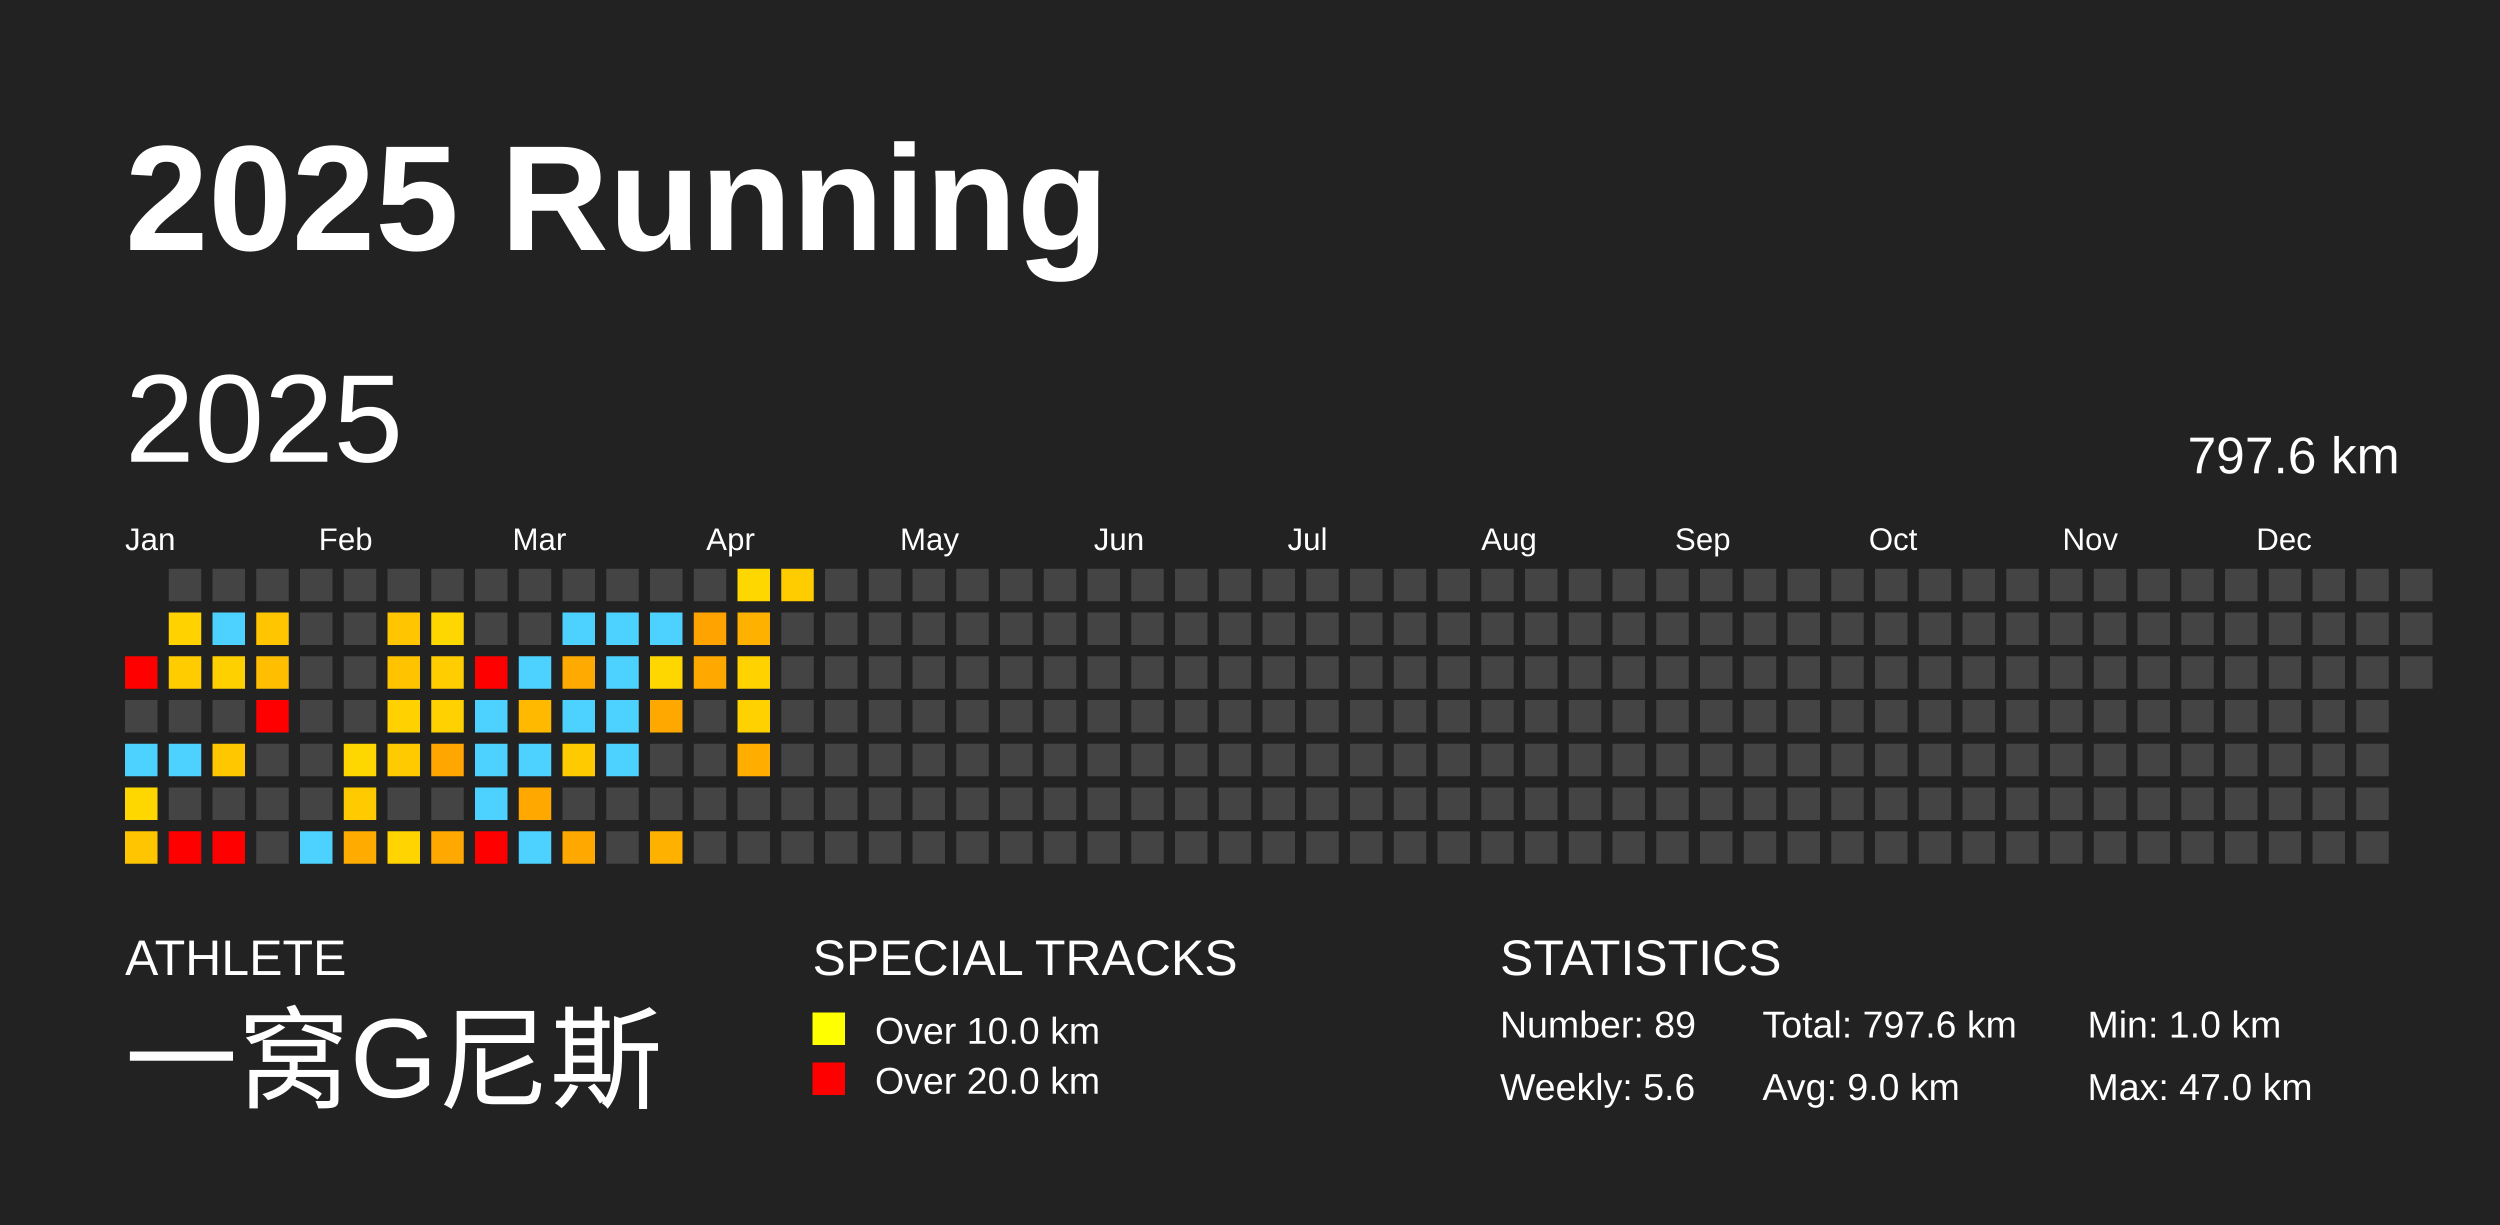
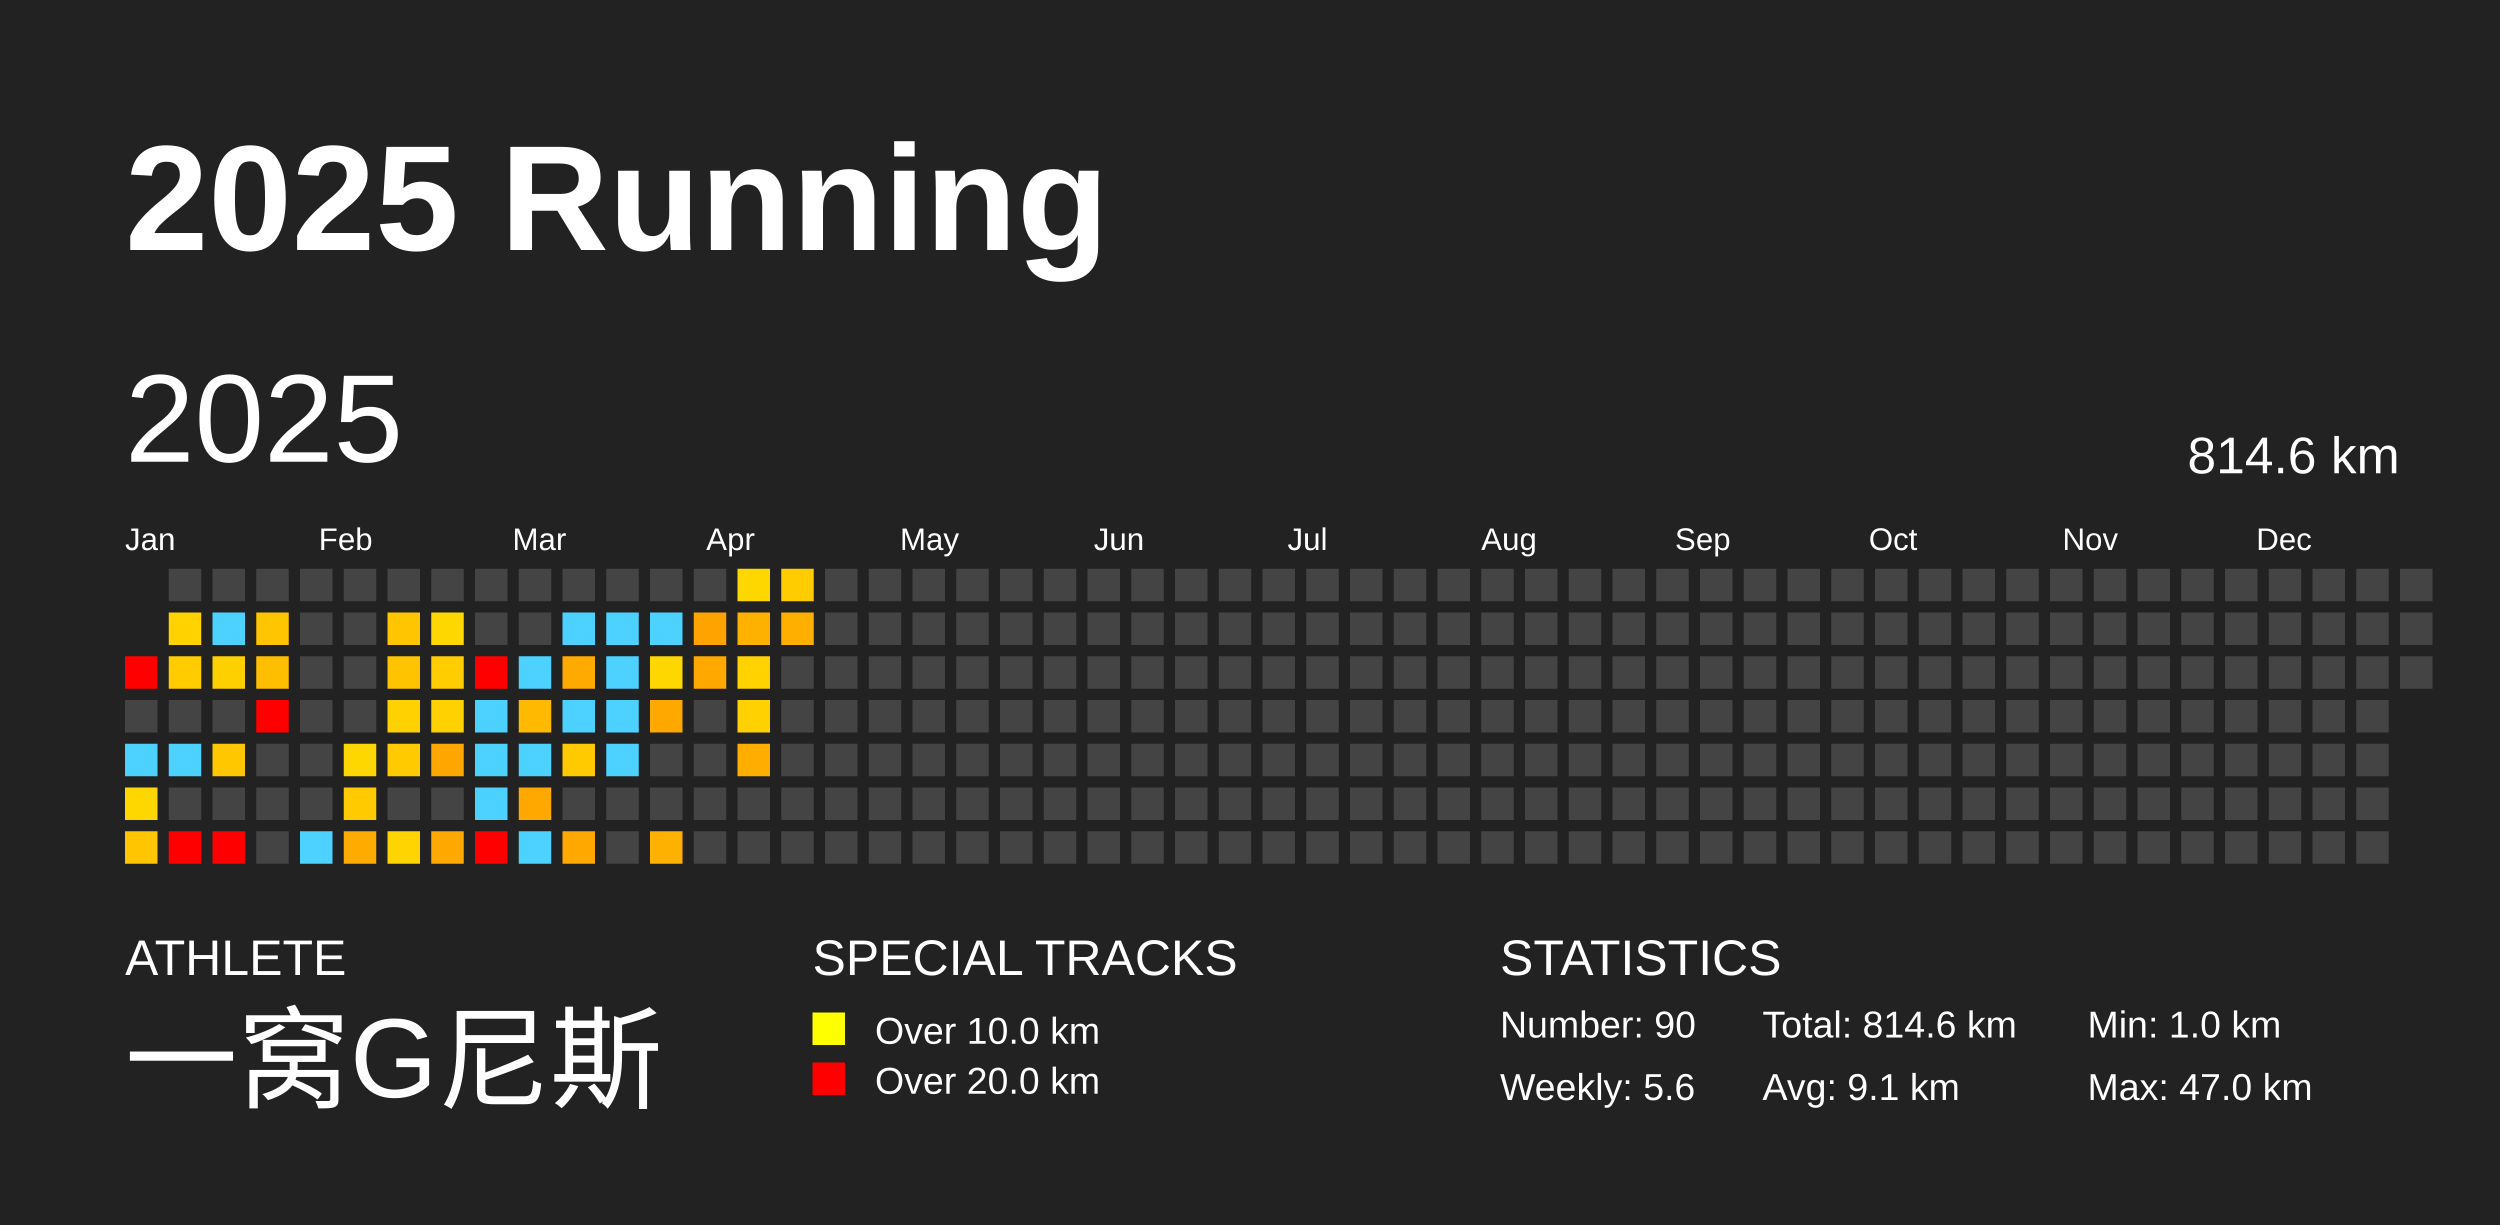
<svg xmlns="http://www.w3.org/2000/svg" baseProfile="full" height="98mm" version="1.1" viewBox="0,0,200,98" width="200mm">
  <defs />
  <rect fill="#222222" height="98" width="200" x="0" y="0" />
  <text fill="#FFFFFF" style="font-size:12px; font-family:Arial; font-weight:bold;" x="10" y="20">2025 Running</text>
  <text fill="#FFFFFF" style="font-size:4px; font-family:Arial" x="10" y="78">ATHLETE</text>
  <text fill="#FFFFFF" style="font-size:9px; font-family:Arial" x="10" y="88">一窝G尼斯</text>
  <text fill="#FFFFFF" style="font-size:4px; font-family:Arial" x="65" y="78">SPECIAL TRACKS</text>
  <rect fill="yellow" height="2.6" width="2.6" x="65" y="81" />
  <text fill="#FFFFFF" style="font-size:3px; font-family:Arial" x="70" y="83.5">Over 10.0 km</text>
  <rect fill="red" height="2.6" width="2.6" x="65" y="85" />
  <text fill="#FFFFFF" style="font-size:3px; font-family:Arial" x="70" y="87.5">Over 20.0 km</text>
  <text fill="#FFFFFF" style="font-size:4px; font-family:Arial" x="120" y="78">STATISTICS</text>
-   <text fill="#FFFFFF" style="font-size:3px; font-family:Arial" x="120" y="83">Number: 89</text>
+   <text fill="#FFFFFF" style="font-size:3px; font-family:Arial" x="120" y="83">Number: 90</text>
  <text fill="#FFFFFF" style="font-size:3px; font-family:Arial" x="120" y="88">Weekly: 5.6</text>
-   <text fill="#FFFFFF" style="font-size:3px; font-family:Arial" x="141" y="83">Total: 797.6 km</text>
-   <text fill="#FFFFFF" style="font-size:3px; font-family:Arial" x="141" y="88">Avg: 9.0 km</text>
+   <text fill="#FFFFFF" style="font-size:3px; font-family:Arial" x="141" y="83">Total: 814.6 km</text>
+   <text fill="#FFFFFF" style="font-size:3px; font-family:Arial" x="141" y="88">Avg: 9.1 km</text>
  <text fill="#FFFFFF" style="font-size:3px; font-family:Arial" x="167" y="83">Min: 1.0 km</text>
  <text fill="#FFFFFF" style="font-size:3px; font-family:Arial" x="167" y="88">Max: 47.0 km</text>
  <text dominant-baseline="hanging" fill="#FFFFFF" style="font-size:10.0px; font-family:Arial;" x="10" y="30">2025</text>
-   <text dominant-baseline="hanging" fill="#FFFFFF" style="font-size:4.125px; font-family:Arial;" x="175" y="35">797.6 km</text>
+   <text dominant-baseline="hanging" fill="#FFFFFF" style="font-size:4.125px; font-family:Arial;" x="175" y="35">814.6 km</text>
  <text fill="#FFFFFF" style="font-size:2.5px; font-family:Arial" x="10.0" y="44">Jan</text>
  <text fill="#FFFFFF" style="font-size:2.5px; font-family:Arial" x="25.5" y="44">Feb</text>
  <text fill="#FFFFFF" style="font-size:2.5px; font-family:Arial" x="41.0" y="44">Mar</text>
  <text fill="#FFFFFF" style="font-size:2.5px; font-family:Arial" x="56.5" y="44">Apr</text>
  <text fill="#FFFFFF" style="font-size:2.5px; font-family:Arial" x="72.0" y="44">May</text>
  <text fill="#FFFFFF" style="font-size:2.5px; font-family:Arial" x="87.5" y="44">Jun</text>
  <text fill="#FFFFFF" style="font-size:2.5px; font-family:Arial" x="103.0" y="44">Jul</text>
  <text fill="#FFFFFF" style="font-size:2.5px; font-family:Arial" x="118.5" y="44">Aug</text>
  <text fill="#FFFFFF" style="font-size:2.5px; font-family:Arial" x="134.0" y="44">Sep</text>
  <text fill="#FFFFFF" style="font-size:2.5px; font-family:Arial" x="149.5" y="44">Oct</text>
  <text fill="#FFFFFF" style="font-size:2.5px; font-family:Arial" x="165.0" y="44">Nov</text>
  <text fill="#FFFFFF" style="font-size:2.5px; font-family:Arial" x="180.5" y="44">Dec</text>
  <rect fill="red" height="2.6" width="2.6" x="10.0" y="52.5" />
  <rect fill="#444444" height="2.6" width="2.6" x="10.0" y="56.0" />
  <rect fill="#4dd2ff" height="2.6" width="2.6" x="10.0" y="59.5" />
  <rect fill="#ffd700" height="2.6" width="2.6" x="10.0" y="63.0" />
  <rect fill="#ffc500" height="2.6" width="2.6" x="10.0" y="66.5" />
  <rect fill="#444444" height="2.6" width="2.6" x="13.5" y="45.5" />
  <rect fill="#ffd200" height="2.6" width="2.6" x="13.5" y="49.0" />
  <rect fill="#ffcc00" height="2.6" width="2.6" x="13.5" y="52.5" />
  <rect fill="#444444" height="2.6" width="2.6" x="13.5" y="56.0" />
  <rect fill="#4dd2ff" height="2.6" width="2.6" x="13.5" y="59.5" />
  <rect fill="#444444" height="2.6" width="2.6" x="13.5" y="63.0" />
  <rect fill="red" height="2.6" width="2.6" x="13.5" y="66.5" />
  <rect fill="#444444" height="2.6" width="2.6" x="17.0" y="45.5" />
  <rect fill="#4dd2ff" height="2.6" width="2.6" x="17.0" y="49.0" />
  <rect fill="#ffd000" height="2.6" width="2.6" x="17.0" y="52.5" />
  <rect fill="#444444" height="2.6" width="2.6" x="17.0" y="56.0" />
  <rect fill="#ffc700" height="2.6" width="2.6" x="17.0" y="59.5" />
  <rect fill="#444444" height="2.6" width="2.6" x="17.0" y="63.0" />
  <rect fill="red" height="2.6" width="2.6" x="17.0" y="66.5" />
  <rect fill="#444444" height="2.6" width="2.6" x="20.5" y="45.5" />
  <rect fill="#ffc500" height="2.6" width="2.6" x="20.5" y="49.0" />
  <rect fill="#ffbf00" height="2.6" width="2.6" x="20.5" y="52.5" />
  <rect fill="red" height="2.6" width="2.6" x="20.5" y="56.0" />
  <rect fill="#444444" height="2.6" width="2.6" x="20.5" y="59.5" />
  <rect fill="#444444" height="2.6" width="2.6" x="20.5" y="63.0" />
  <rect fill="#444444" height="2.6" width="2.6" x="20.5" y="66.5" />
  <rect fill="#444444" height="2.6" width="2.6" x="24.0" y="45.5" />
  <rect fill="#444444" height="2.6" width="2.6" x="24.0" y="49.0" />
  <rect fill="#444444" height="2.6" width="2.6" x="24.0" y="52.5" />
  <rect fill="#444444" height="2.6" width="2.6" x="24.0" y="56.0" />
  <rect fill="#444444" height="2.6" width="2.6" x="24.0" y="59.5" />
  <rect fill="#444444" height="2.6" width="2.6" x="24.0" y="63.0" />
  <rect fill="#4dd2ff" height="2.6" width="2.6" x="24.0" y="66.5" />
  <rect fill="#444444" height="2.6" width="2.6" x="27.5" y="45.5" />
  <rect fill="#444444" height="2.6" width="2.6" x="27.5" y="49.0" />
  <rect fill="#444444" height="2.6" width="2.6" x="27.5" y="52.5" />
  <rect fill="#444444" height="2.6" width="2.6" x="27.5" y="56.0" />
  <rect fill="#ffd700" height="2.6" width="2.6" x="27.5" y="59.5" />
  <rect fill="#ffcb00" height="2.6" width="2.6" x="27.5" y="63.0" />
  <rect fill="#ffab00" height="2.6" width="2.6" x="27.5" y="66.5" />
  <rect fill="#444444" height="2.6" width="2.6" x="31.0" y="45.5" />
  <rect fill="#ffc500" height="2.6" width="2.6" x="31.0" y="49.0" />
  <rect fill="#ffc300" height="2.6" width="2.6" x="31.0" y="52.5" />
  <rect fill="#ffd100" height="2.6" width="2.6" x="31.0" y="56.0" />
  <rect fill="#ffcb00" height="2.6" width="2.6" x="31.0" y="59.5" />
  <rect fill="#444444" height="2.6" width="2.6" x="31.0" y="63.0" />
  <rect fill="#ffd400" height="2.6" width="2.6" x="31.0" y="66.5" />
  <rect fill="#444444" height="2.6" width="2.6" x="34.5" y="45.5" />
  <rect fill="#ffd700" height="2.6" width="2.6" x="34.5" y="49.0" />
  <rect fill="#ffcd00" height="2.6" width="2.6" x="34.5" y="52.5" />
  <rect fill="#ffd100" height="2.6" width="2.6" x="34.5" y="56.0" />
  <rect fill="#ffa700" height="2.6" width="2.6" x="34.5" y="59.5" />
  <rect fill="#444444" height="2.6" width="2.6" x="34.5" y="63.0" />
  <rect fill="#ffa900" height="2.6" width="2.6" x="34.5" y="66.5" />
  <rect fill="#444444" height="2.6" width="2.6" x="38.0" y="45.5" />
  <rect fill="#444444" height="2.6" width="2.6" x="38.0" y="49.0" />
  <rect fill="red" height="2.6" width="2.6" x="38.0" y="52.5" />
  <rect fill="#4dd2ff" height="2.6" width="2.6" x="38.0" y="56.0" />
  <rect fill="#4dd2ff" height="2.6" width="2.6" x="38.0" y="59.5" />
  <rect fill="#4dd2ff" height="2.6" width="2.6" x="38.0" y="63.0" />
  <rect fill="red" height="2.6" width="2.6" x="38.0" y="66.5" />
  <rect fill="#444444" height="2.6" width="2.6" x="41.5" y="45.5" />
  <rect fill="#444444" height="2.6" width="2.6" x="41.5" y="49.0" />
  <rect fill="#4dd2ff" height="2.6" width="2.6" x="41.5" y="52.5" />
  <rect fill="#ffba00" height="2.6" width="2.6" x="41.5" y="56.0" />
  <rect fill="#4dd2ff" height="2.6" width="2.6" x="41.5" y="59.5" />
  <rect fill="#ffa800" height="2.6" width="2.6" x="41.5" y="63.0" />
  <rect fill="#4dd2ff" height="2.6" width="2.6" x="41.5" y="66.5" />
  <rect fill="#444444" height="2.6" width="2.6" x="45.0" y="45.5" />
  <rect fill="#4dd2ff" height="2.6" width="2.6" x="45.0" y="49.0" />
  <rect fill="#ffaa00" height="2.6" width="2.6" x="45.0" y="52.5" />
  <rect fill="#4dd2ff" height="2.6" width="2.6" x="45.0" y="56.0" />
  <rect fill="#ffcb00" height="2.6" width="2.6" x="45.0" y="59.5" />
  <rect fill="#444444" height="2.6" width="2.6" x="45.0" y="63.0" />
  <rect fill="#ffa900" height="2.6" width="2.6" x="45.0" y="66.5" />
  <rect fill="#444444" height="2.6" width="2.6" x="48.5" y="45.5" />
  <rect fill="#4dd2ff" height="2.6" width="2.6" x="48.5" y="49.0" />
  <rect fill="#4dd2ff" height="2.6" width="2.6" x="48.5" y="52.5" />
  <rect fill="#4dd2ff" height="2.6" width="2.6" x="48.5" y="56.0" />
  <rect fill="#4dd2ff" height="2.6" width="2.6" x="48.5" y="59.5" />
  <rect fill="#444444" height="2.6" width="2.6" x="48.5" y="63.0" />
  <rect fill="#444444" height="2.6" width="2.6" x="48.5" y="66.5" />
  <rect fill="#444444" height="2.6" width="2.6" x="52.0" y="45.5" />
  <rect fill="#4dd2ff" height="2.6" width="2.6" x="52.0" y="49.0" />
  <rect fill="#ffd700" height="2.6" width="2.6" x="52.0" y="52.5" />
  <rect fill="#ffa900" height="2.6" width="2.6" x="52.0" y="56.0" />
  <rect fill="#444444" height="2.6" width="2.6" x="52.0" y="59.5" />
  <rect fill="#444444" height="2.6" width="2.6" x="52.0" y="63.0" />
  <rect fill="#ffb100" height="2.6" width="2.6" x="52.0" y="66.5" />
  <rect fill="#444444" height="2.6" width="2.6" x="55.5" y="45.5" />
  <rect fill="#ffa300" height="2.6" width="2.6" x="55.5" y="49.0" />
  <rect fill="#ffa800" height="2.6" width="2.6" x="55.5" y="52.5" />
  <rect fill="#444444" height="2.6" width="2.6" x="55.5" y="56.0" />
  <rect fill="#444444" height="2.6" width="2.6" x="55.5" y="59.5" />
  <rect fill="#444444" height="2.6" width="2.6" x="55.5" y="63.0" />
  <rect fill="#444444" height="2.6" width="2.6" x="55.5" y="66.5" />
  <rect fill="#ffd700" height="2.6" width="2.6" x="59.0" y="45.5" />
  <rect fill="#ffb100" height="2.6" width="2.6" x="59.0" y="49.0" />
  <rect fill="#ffd200" height="2.6" width="2.6" x="59.0" y="52.5" />
  <rect fill="#ffd100" height="2.6" width="2.6" x="59.0" y="56.0" />
  <rect fill="#ffae00" height="2.6" width="2.6" x="59.0" y="59.5" />
  <rect fill="#444444" height="2.6" width="2.6" x="59.0" y="63.0" />
  <rect fill="#444444" height="2.6" width="2.6" x="59.0" y="66.5" />
  <rect fill="#ffcc00" height="2.6" width="2.6" x="62.5" y="45.5" />
-   <rect fill="#444444" height="2.6" width="2.6" x="62.5" y="49.0" />
+   <rect fill="#ffaf00" height="2.6" width="2.6" x="62.5" y="49.0" />
  <rect fill="#444444" height="2.6" width="2.6" x="62.5" y="52.5" />
  <rect fill="#444444" height="2.6" width="2.6" x="62.5" y="56.0" />
  <rect fill="#444444" height="2.6" width="2.6" x="62.5" y="59.5" />
  <rect fill="#444444" height="2.6" width="2.6" x="62.5" y="63.0" />
  <rect fill="#444444" height="2.6" width="2.6" x="62.5" y="66.5" />
  <rect fill="#444444" height="2.6" width="2.6" x="66.0" y="45.5" />
  <rect fill="#444444" height="2.6" width="2.6" x="66.0" y="49.0" />
  <rect fill="#444444" height="2.6" width="2.6" x="66.0" y="52.5" />
  <rect fill="#444444" height="2.6" width="2.6" x="66.0" y="56.0" />
  <rect fill="#444444" height="2.6" width="2.6" x="66.0" y="59.5" />
  <rect fill="#444444" height="2.6" width="2.6" x="66.0" y="63.0" />
  <rect fill="#444444" height="2.6" width="2.6" x="66.0" y="66.5" />
  <rect fill="#444444" height="2.6" width="2.6" x="69.5" y="45.5" />
  <rect fill="#444444" height="2.6" width="2.6" x="69.5" y="49.0" />
  <rect fill="#444444" height="2.6" width="2.6" x="69.5" y="52.5" />
  <rect fill="#444444" height="2.6" width="2.6" x="69.5" y="56.0" />
  <rect fill="#444444" height="2.6" width="2.6" x="69.5" y="59.5" />
  <rect fill="#444444" height="2.6" width="2.6" x="69.5" y="63.0" />
  <rect fill="#444444" height="2.6" width="2.6" x="69.5" y="66.5" />
  <rect fill="#444444" height="2.6" width="2.6" x="73.0" y="45.5" />
  <rect fill="#444444" height="2.6" width="2.6" x="73.0" y="49.0" />
  <rect fill="#444444" height="2.6" width="2.6" x="73.0" y="52.5" />
  <rect fill="#444444" height="2.6" width="2.6" x="73.0" y="56.0" />
  <rect fill="#444444" height="2.6" width="2.6" x="73.0" y="59.5" />
  <rect fill="#444444" height="2.6" width="2.6" x="73.0" y="63.0" />
  <rect fill="#444444" height="2.6" width="2.6" x="73.0" y="66.5" />
  <rect fill="#444444" height="2.6" width="2.6" x="76.5" y="45.5" />
  <rect fill="#444444" height="2.6" width="2.6" x="76.5" y="49.0" />
  <rect fill="#444444" height="2.6" width="2.6" x="76.5" y="52.5" />
  <rect fill="#444444" height="2.6" width="2.6" x="76.5" y="56.0" />
  <rect fill="#444444" height="2.6" width="2.6" x="76.5" y="59.5" />
  <rect fill="#444444" height="2.6" width="2.6" x="76.5" y="63.0" />
  <rect fill="#444444" height="2.6" width="2.6" x="76.5" y="66.5" />
  <rect fill="#444444" height="2.6" width="2.6" x="80.0" y="45.5" />
  <rect fill="#444444" height="2.6" width="2.6" x="80.0" y="49.0" />
  <rect fill="#444444" height="2.6" width="2.6" x="80.0" y="52.5" />
  <rect fill="#444444" height="2.6" width="2.6" x="80.0" y="56.0" />
  <rect fill="#444444" height="2.6" width="2.6" x="80.0" y="59.5" />
  <rect fill="#444444" height="2.6" width="2.6" x="80.0" y="63.0" />
  <rect fill="#444444" height="2.6" width="2.6" x="80.0" y="66.5" />
  <rect fill="#444444" height="2.6" width="2.6" x="83.5" y="45.5" />
  <rect fill="#444444" height="2.6" width="2.6" x="83.5" y="49.0" />
  <rect fill="#444444" height="2.6" width="2.6" x="83.5" y="52.5" />
  <rect fill="#444444" height="2.6" width="2.6" x="83.5" y="56.0" />
  <rect fill="#444444" height="2.6" width="2.6" x="83.5" y="59.5" />
  <rect fill="#444444" height="2.6" width="2.6" x="83.5" y="63.0" />
  <rect fill="#444444" height="2.6" width="2.6" x="83.5" y="66.5" />
  <rect fill="#444444" height="2.6" width="2.6" x="87.0" y="45.5" />
  <rect fill="#444444" height="2.6" width="2.6" x="87.0" y="49.0" />
  <rect fill="#444444" height="2.6" width="2.6" x="87.0" y="52.5" />
  <rect fill="#444444" height="2.6" width="2.6" x="87.0" y="56.0" />
  <rect fill="#444444" height="2.6" width="2.6" x="87.0" y="59.5" />
  <rect fill="#444444" height="2.6" width="2.6" x="87.0" y="63.0" />
  <rect fill="#444444" height="2.6" width="2.6" x="87.0" y="66.5" />
  <rect fill="#444444" height="2.6" width="2.6" x="90.5" y="45.5" />
  <rect fill="#444444" height="2.6" width="2.6" x="90.5" y="49.0" />
  <rect fill="#444444" height="2.6" width="2.6" x="90.5" y="52.5" />
  <rect fill="#444444" height="2.6" width="2.6" x="90.5" y="56.0" />
  <rect fill="#444444" height="2.6" width="2.6" x="90.5" y="59.5" />
  <rect fill="#444444" height="2.6" width="2.6" x="90.5" y="63.0" />
  <rect fill="#444444" height="2.6" width="2.6" x="90.5" y="66.5" />
  <rect fill="#444444" height="2.6" width="2.6" x="94.0" y="45.5" />
  <rect fill="#444444" height="2.6" width="2.6" x="94.0" y="49.0" />
  <rect fill="#444444" height="2.6" width="2.6" x="94.0" y="52.5" />
  <rect fill="#444444" height="2.6" width="2.6" x="94.0" y="56.0" />
  <rect fill="#444444" height="2.6" width="2.6" x="94.0" y="59.5" />
  <rect fill="#444444" height="2.6" width="2.6" x="94.0" y="63.0" />
  <rect fill="#444444" height="2.6" width="2.6" x="94.0" y="66.5" />
  <rect fill="#444444" height="2.6" width="2.6" x="97.5" y="45.5" />
  <rect fill="#444444" height="2.6" width="2.6" x="97.5" y="49.0" />
  <rect fill="#444444" height="2.6" width="2.6" x="97.5" y="52.5" />
  <rect fill="#444444" height="2.6" width="2.6" x="97.5" y="56.0" />
  <rect fill="#444444" height="2.6" width="2.6" x="97.5" y="59.5" />
  <rect fill="#444444" height="2.6" width="2.6" x="97.5" y="63.0" />
  <rect fill="#444444" height="2.6" width="2.6" x="97.5" y="66.5" />
  <rect fill="#444444" height="2.6" width="2.6" x="101.0" y="45.5" />
  <rect fill="#444444" height="2.6" width="2.6" x="101.0" y="49.0" />
  <rect fill="#444444" height="2.6" width="2.6" x="101.0" y="52.5" />
  <rect fill="#444444" height="2.6" width="2.6" x="101.0" y="56.0" />
  <rect fill="#444444" height="2.6" width="2.6" x="101.0" y="59.5" />
  <rect fill="#444444" height="2.6" width="2.6" x="101.0" y="63.0" />
  <rect fill="#444444" height="2.6" width="2.6" x="101.0" y="66.5" />
  <rect fill="#444444" height="2.6" width="2.6" x="104.5" y="45.5" />
  <rect fill="#444444" height="2.6" width="2.6" x="104.5" y="49.0" />
  <rect fill="#444444" height="2.6" width="2.6" x="104.5" y="52.5" />
  <rect fill="#444444" height="2.6" width="2.6" x="104.5" y="56.0" />
  <rect fill="#444444" height="2.6" width="2.6" x="104.5" y="59.5" />
  <rect fill="#444444" height="2.6" width="2.6" x="104.5" y="63.0" />
  <rect fill="#444444" height="2.6" width="2.6" x="104.5" y="66.5" />
  <rect fill="#444444" height="2.6" width="2.6" x="108.0" y="45.5" />
  <rect fill="#444444" height="2.6" width="2.6" x="108.0" y="49.0" />
  <rect fill="#444444" height="2.6" width="2.6" x="108.0" y="52.5" />
  <rect fill="#444444" height="2.6" width="2.6" x="108.0" y="56.0" />
  <rect fill="#444444" height="2.6" width="2.6" x="108.0" y="59.5" />
  <rect fill="#444444" height="2.6" width="2.6" x="108.0" y="63.0" />
  <rect fill="#444444" height="2.6" width="2.6" x="108.0" y="66.5" />
  <rect fill="#444444" height="2.6" width="2.6" x="111.5" y="45.5" />
  <rect fill="#444444" height="2.6" width="2.6" x="111.5" y="49.0" />
  <rect fill="#444444" height="2.6" width="2.6" x="111.5" y="52.5" />
  <rect fill="#444444" height="2.6" width="2.6" x="111.5" y="56.0" />
  <rect fill="#444444" height="2.6" width="2.6" x="111.5" y="59.5" />
  <rect fill="#444444" height="2.6" width="2.6" x="111.5" y="63.0" />
  <rect fill="#444444" height="2.6" width="2.6" x="111.5" y="66.5" />
  <rect fill="#444444" height="2.6" width="2.6" x="115.0" y="45.5" />
  <rect fill="#444444" height="2.6" width="2.6" x="115.0" y="49.0" />
  <rect fill="#444444" height="2.6" width="2.6" x="115.0" y="52.5" />
  <rect fill="#444444" height="2.6" width="2.6" x="115.0" y="56.0" />
  <rect fill="#444444" height="2.6" width="2.6" x="115.0" y="59.5" />
  <rect fill="#444444" height="2.6" width="2.6" x="115.0" y="63.0" />
  <rect fill="#444444" height="2.6" width="2.6" x="115.0" y="66.5" />
  <rect fill="#444444" height="2.6" width="2.6" x="118.5" y="45.5" />
  <rect fill="#444444" height="2.6" width="2.6" x="118.5" y="49.0" />
  <rect fill="#444444" height="2.6" width="2.6" x="118.5" y="52.5" />
  <rect fill="#444444" height="2.6" width="2.6" x="118.5" y="56.0" />
  <rect fill="#444444" height="2.6" width="2.6" x="118.5" y="59.5" />
  <rect fill="#444444" height="2.6" width="2.6" x="118.5" y="63.0" />
  <rect fill="#444444" height="2.6" width="2.6" x="118.5" y="66.5" />
  <rect fill="#444444" height="2.6" width="2.6" x="122.0" y="45.5" />
  <rect fill="#444444" height="2.6" width="2.6" x="122.0" y="49.0" />
  <rect fill="#444444" height="2.6" width="2.6" x="122.0" y="52.5" />
  <rect fill="#444444" height="2.6" width="2.6" x="122.0" y="56.0" />
  <rect fill="#444444" height="2.6" width="2.6" x="122.0" y="59.5" />
  <rect fill="#444444" height="2.6" width="2.6" x="122.0" y="63.0" />
  <rect fill="#444444" height="2.6" width="2.6" x="122.0" y="66.5" />
  <rect fill="#444444" height="2.6" width="2.6" x="125.5" y="45.5" />
  <rect fill="#444444" height="2.6" width="2.6" x="125.5" y="49.0" />
  <rect fill="#444444" height="2.6" width="2.6" x="125.5" y="52.5" />
  <rect fill="#444444" height="2.6" width="2.6" x="125.5" y="56.0" />
  <rect fill="#444444" height="2.6" width="2.6" x="125.5" y="59.5" />
  <rect fill="#444444" height="2.6" width="2.6" x="125.5" y="63.0" />
  <rect fill="#444444" height="2.6" width="2.6" x="125.5" y="66.5" />
  <rect fill="#444444" height="2.6" width="2.6" x="129.0" y="45.5" />
  <rect fill="#444444" height="2.6" width="2.6" x="129.0" y="49.0" />
  <rect fill="#444444" height="2.6" width="2.6" x="129.0" y="52.5" />
  <rect fill="#444444" height="2.6" width="2.6" x="129.0" y="56.0" />
  <rect fill="#444444" height="2.6" width="2.6" x="129.0" y="59.5" />
  <rect fill="#444444" height="2.6" width="2.6" x="129.0" y="63.0" />
  <rect fill="#444444" height="2.6" width="2.6" x="129.0" y="66.5" />
  <rect fill="#444444" height="2.6" width="2.6" x="132.5" y="45.5" />
  <rect fill="#444444" height="2.6" width="2.6" x="132.5" y="49.0" />
  <rect fill="#444444" height="2.6" width="2.6" x="132.5" y="52.5" />
  <rect fill="#444444" height="2.6" width="2.6" x="132.5" y="56.0" />
  <rect fill="#444444" height="2.6" width="2.6" x="132.5" y="59.5" />
  <rect fill="#444444" height="2.6" width="2.6" x="132.5" y="63.0" />
  <rect fill="#444444" height="2.6" width="2.6" x="132.5" y="66.5" />
  <rect fill="#444444" height="2.6" width="2.6" x="136.0" y="45.5" />
  <rect fill="#444444" height="2.6" width="2.6" x="136.0" y="49.0" />
  <rect fill="#444444" height="2.6" width="2.6" x="136.0" y="52.5" />
  <rect fill="#444444" height="2.6" width="2.6" x="136.0" y="56.0" />
  <rect fill="#444444" height="2.6" width="2.6" x="136.0" y="59.5" />
  <rect fill="#444444" height="2.6" width="2.6" x="136.0" y="63.0" />
  <rect fill="#444444" height="2.6" width="2.6" x="136.0" y="66.5" />
  <rect fill="#444444" height="2.6" width="2.6" x="139.5" y="45.5" />
  <rect fill="#444444" height="2.6" width="2.6" x="139.5" y="49.0" />
  <rect fill="#444444" height="2.6" width="2.6" x="139.5" y="52.5" />
  <rect fill="#444444" height="2.6" width="2.6" x="139.5" y="56.0" />
  <rect fill="#444444" height="2.6" width="2.6" x="139.5" y="59.5" />
  <rect fill="#444444" height="2.6" width="2.6" x="139.5" y="63.0" />
  <rect fill="#444444" height="2.6" width="2.6" x="139.5" y="66.5" />
  <rect fill="#444444" height="2.6" width="2.6" x="143.0" y="45.5" />
  <rect fill="#444444" height="2.6" width="2.6" x="143.0" y="49.0" />
  <rect fill="#444444" height="2.6" width="2.6" x="143.0" y="52.5" />
  <rect fill="#444444" height="2.6" width="2.6" x="143.0" y="56.0" />
  <rect fill="#444444" height="2.6" width="2.6" x="143.0" y="59.5" />
  <rect fill="#444444" height="2.6" width="2.6" x="143.0" y="63.0" />
  <rect fill="#444444" height="2.6" width="2.6" x="143.0" y="66.5" />
  <rect fill="#444444" height="2.6" width="2.6" x="146.5" y="45.5" />
  <rect fill="#444444" height="2.6" width="2.6" x="146.5" y="49.0" />
  <rect fill="#444444" height="2.6" width="2.6" x="146.5" y="52.5" />
  <rect fill="#444444" height="2.6" width="2.6" x="146.5" y="56.0" />
  <rect fill="#444444" height="2.6" width="2.6" x="146.5" y="59.5" />
  <rect fill="#444444" height="2.6" width="2.6" x="146.5" y="63.0" />
  <rect fill="#444444" height="2.6" width="2.6" x="146.5" y="66.5" />
  <rect fill="#444444" height="2.6" width="2.6" x="150.0" y="45.5" />
  <rect fill="#444444" height="2.6" width="2.6" x="150.0" y="49.0" />
  <rect fill="#444444" height="2.6" width="2.6" x="150.0" y="52.5" />
  <rect fill="#444444" height="2.6" width="2.6" x="150.0" y="56.0" />
  <rect fill="#444444" height="2.6" width="2.6" x="150.0" y="59.5" />
  <rect fill="#444444" height="2.6" width="2.6" x="150.0" y="63.0" />
  <rect fill="#444444" height="2.6" width="2.6" x="150.0" y="66.5" />
  <rect fill="#444444" height="2.6" width="2.6" x="153.5" y="45.5" />
  <rect fill="#444444" height="2.6" width="2.6" x="153.5" y="49.0" />
  <rect fill="#444444" height="2.6" width="2.6" x="153.5" y="52.5" />
  <rect fill="#444444" height="2.6" width="2.6" x="153.5" y="56.0" />
  <rect fill="#444444" height="2.6" width="2.6" x="153.5" y="59.5" />
  <rect fill="#444444" height="2.6" width="2.6" x="153.5" y="63.0" />
  <rect fill="#444444" height="2.6" width="2.6" x="153.5" y="66.5" />
  <rect fill="#444444" height="2.6" width="2.6" x="157.0" y="45.5" />
  <rect fill="#444444" height="2.6" width="2.6" x="157.0" y="49.0" />
  <rect fill="#444444" height="2.6" width="2.6" x="157.0" y="52.5" />
  <rect fill="#444444" height="2.6" width="2.6" x="157.0" y="56.0" />
  <rect fill="#444444" height="2.6" width="2.6" x="157.0" y="59.5" />
  <rect fill="#444444" height="2.6" width="2.6" x="157.0" y="63.0" />
  <rect fill="#444444" height="2.6" width="2.6" x="157.0" y="66.5" />
  <rect fill="#444444" height="2.6" width="2.6" x="160.5" y="45.5" />
  <rect fill="#444444" height="2.6" width="2.6" x="160.5" y="49.0" />
  <rect fill="#444444" height="2.6" width="2.6" x="160.5" y="52.5" />
  <rect fill="#444444" height="2.6" width="2.6" x="160.5" y="56.0" />
  <rect fill="#444444" height="2.6" width="2.6" x="160.5" y="59.5" />
  <rect fill="#444444" height="2.6" width="2.6" x="160.5" y="63.0" />
  <rect fill="#444444" height="2.6" width="2.6" x="160.5" y="66.5" />
  <rect fill="#444444" height="2.6" width="2.6" x="164.0" y="45.5" />
  <rect fill="#444444" height="2.6" width="2.6" x="164.0" y="49.0" />
  <rect fill="#444444" height="2.6" width="2.6" x="164.0" y="52.5" />
  <rect fill="#444444" height="2.6" width="2.6" x="164.0" y="56.0" />
  <rect fill="#444444" height="2.6" width="2.6" x="164.0" y="59.5" />
  <rect fill="#444444" height="2.6" width="2.6" x="164.0" y="63.0" />
  <rect fill="#444444" height="2.6" width="2.6" x="164.0" y="66.5" />
  <rect fill="#444444" height="2.6" width="2.6" x="167.5" y="45.5" />
  <rect fill="#444444" height="2.6" width="2.6" x="167.5" y="49.0" />
  <rect fill="#444444" height="2.6" width="2.6" x="167.5" y="52.5" />
  <rect fill="#444444" height="2.6" width="2.6" x="167.5" y="56.0" />
  <rect fill="#444444" height="2.6" width="2.6" x="167.5" y="59.5" />
  <rect fill="#444444" height="2.6" width="2.6" x="167.5" y="63.0" />
  <rect fill="#444444" height="2.6" width="2.6" x="167.5" y="66.5" />
  <rect fill="#444444" height="2.6" width="2.6" x="171.0" y="45.5" />
  <rect fill="#444444" height="2.6" width="2.6" x="171.0" y="49.0" />
  <rect fill="#444444" height="2.6" width="2.6" x="171.0" y="52.5" />
  <rect fill="#444444" height="2.6" width="2.6" x="171.0" y="56.0" />
  <rect fill="#444444" height="2.6" width="2.6" x="171.0" y="59.5" />
  <rect fill="#444444" height="2.6" width="2.6" x="171.0" y="63.0" />
  <rect fill="#444444" height="2.6" width="2.6" x="171.0" y="66.5" />
  <rect fill="#444444" height="2.6" width="2.6" x="174.5" y="45.5" />
  <rect fill="#444444" height="2.6" width="2.6" x="174.5" y="49.0" />
  <rect fill="#444444" height="2.6" width="2.6" x="174.5" y="52.5" />
  <rect fill="#444444" height="2.6" width="2.6" x="174.5" y="56.0" />
  <rect fill="#444444" height="2.6" width="2.6" x="174.5" y="59.5" />
  <rect fill="#444444" height="2.6" width="2.6" x="174.5" y="63.0" />
  <rect fill="#444444" height="2.6" width="2.6" x="174.5" y="66.5" />
  <rect fill="#444444" height="2.6" width="2.6" x="178.0" y="45.5" />
  <rect fill="#444444" height="2.6" width="2.6" x="178.0" y="49.0" />
  <rect fill="#444444" height="2.6" width="2.6" x="178.0" y="52.5" />
  <rect fill="#444444" height="2.6" width="2.6" x="178.0" y="56.0" />
  <rect fill="#444444" height="2.6" width="2.6" x="178.0" y="59.5" />
  <rect fill="#444444" height="2.6" width="2.6" x="178.0" y="63.0" />
  <rect fill="#444444" height="2.6" width="2.6" x="178.0" y="66.5" />
  <rect fill="#444444" height="2.6" width="2.6" x="181.5" y="45.5" />
  <rect fill="#444444" height="2.6" width="2.6" x="181.5" y="49.0" />
  <rect fill="#444444" height="2.6" width="2.6" x="181.5" y="52.5" />
  <rect fill="#444444" height="2.6" width="2.6" x="181.5" y="56.0" />
  <rect fill="#444444" height="2.6" width="2.6" x="181.5" y="59.5" />
  <rect fill="#444444" height="2.6" width="2.6" x="181.5" y="63.0" />
  <rect fill="#444444" height="2.6" width="2.6" x="181.5" y="66.5" />
  <rect fill="#444444" height="2.6" width="2.6" x="185.0" y="45.5" />
  <rect fill="#444444" height="2.6" width="2.6" x="185.0" y="49.0" />
  <rect fill="#444444" height="2.6" width="2.6" x="185.0" y="52.5" />
  <rect fill="#444444" height="2.6" width="2.6" x="185.0" y="56.0" />
  <rect fill="#444444" height="2.6" width="2.6" x="185.0" y="59.5" />
  <rect fill="#444444" height="2.6" width="2.6" x="185.0" y="63.0" />
  <rect fill="#444444" height="2.6" width="2.6" x="185.0" y="66.5" />
  <rect fill="#444444" height="2.6" width="2.6" x="188.5" y="45.5" />
  <rect fill="#444444" height="2.6" width="2.6" x="188.5" y="49.0" />
  <rect fill="#444444" height="2.6" width="2.6" x="188.5" y="52.5" />
  <rect fill="#444444" height="2.6" width="2.6" x="188.5" y="56.0" />
  <rect fill="#444444" height="2.6" width="2.6" x="188.5" y="59.5" />
  <rect fill="#444444" height="2.6" width="2.6" x="188.5" y="63.0" />
  <rect fill="#444444" height="2.6" width="2.6" x="188.5" y="66.5" />
  <rect fill="#444444" height="2.6" width="2.6" x="192.0" y="45.5" />
  <rect fill="#444444" height="2.6" width="2.6" x="192.0" y="49.0" />
  <rect fill="#444444" height="2.6" width="2.6" x="192.0" y="52.5" />
</svg>
